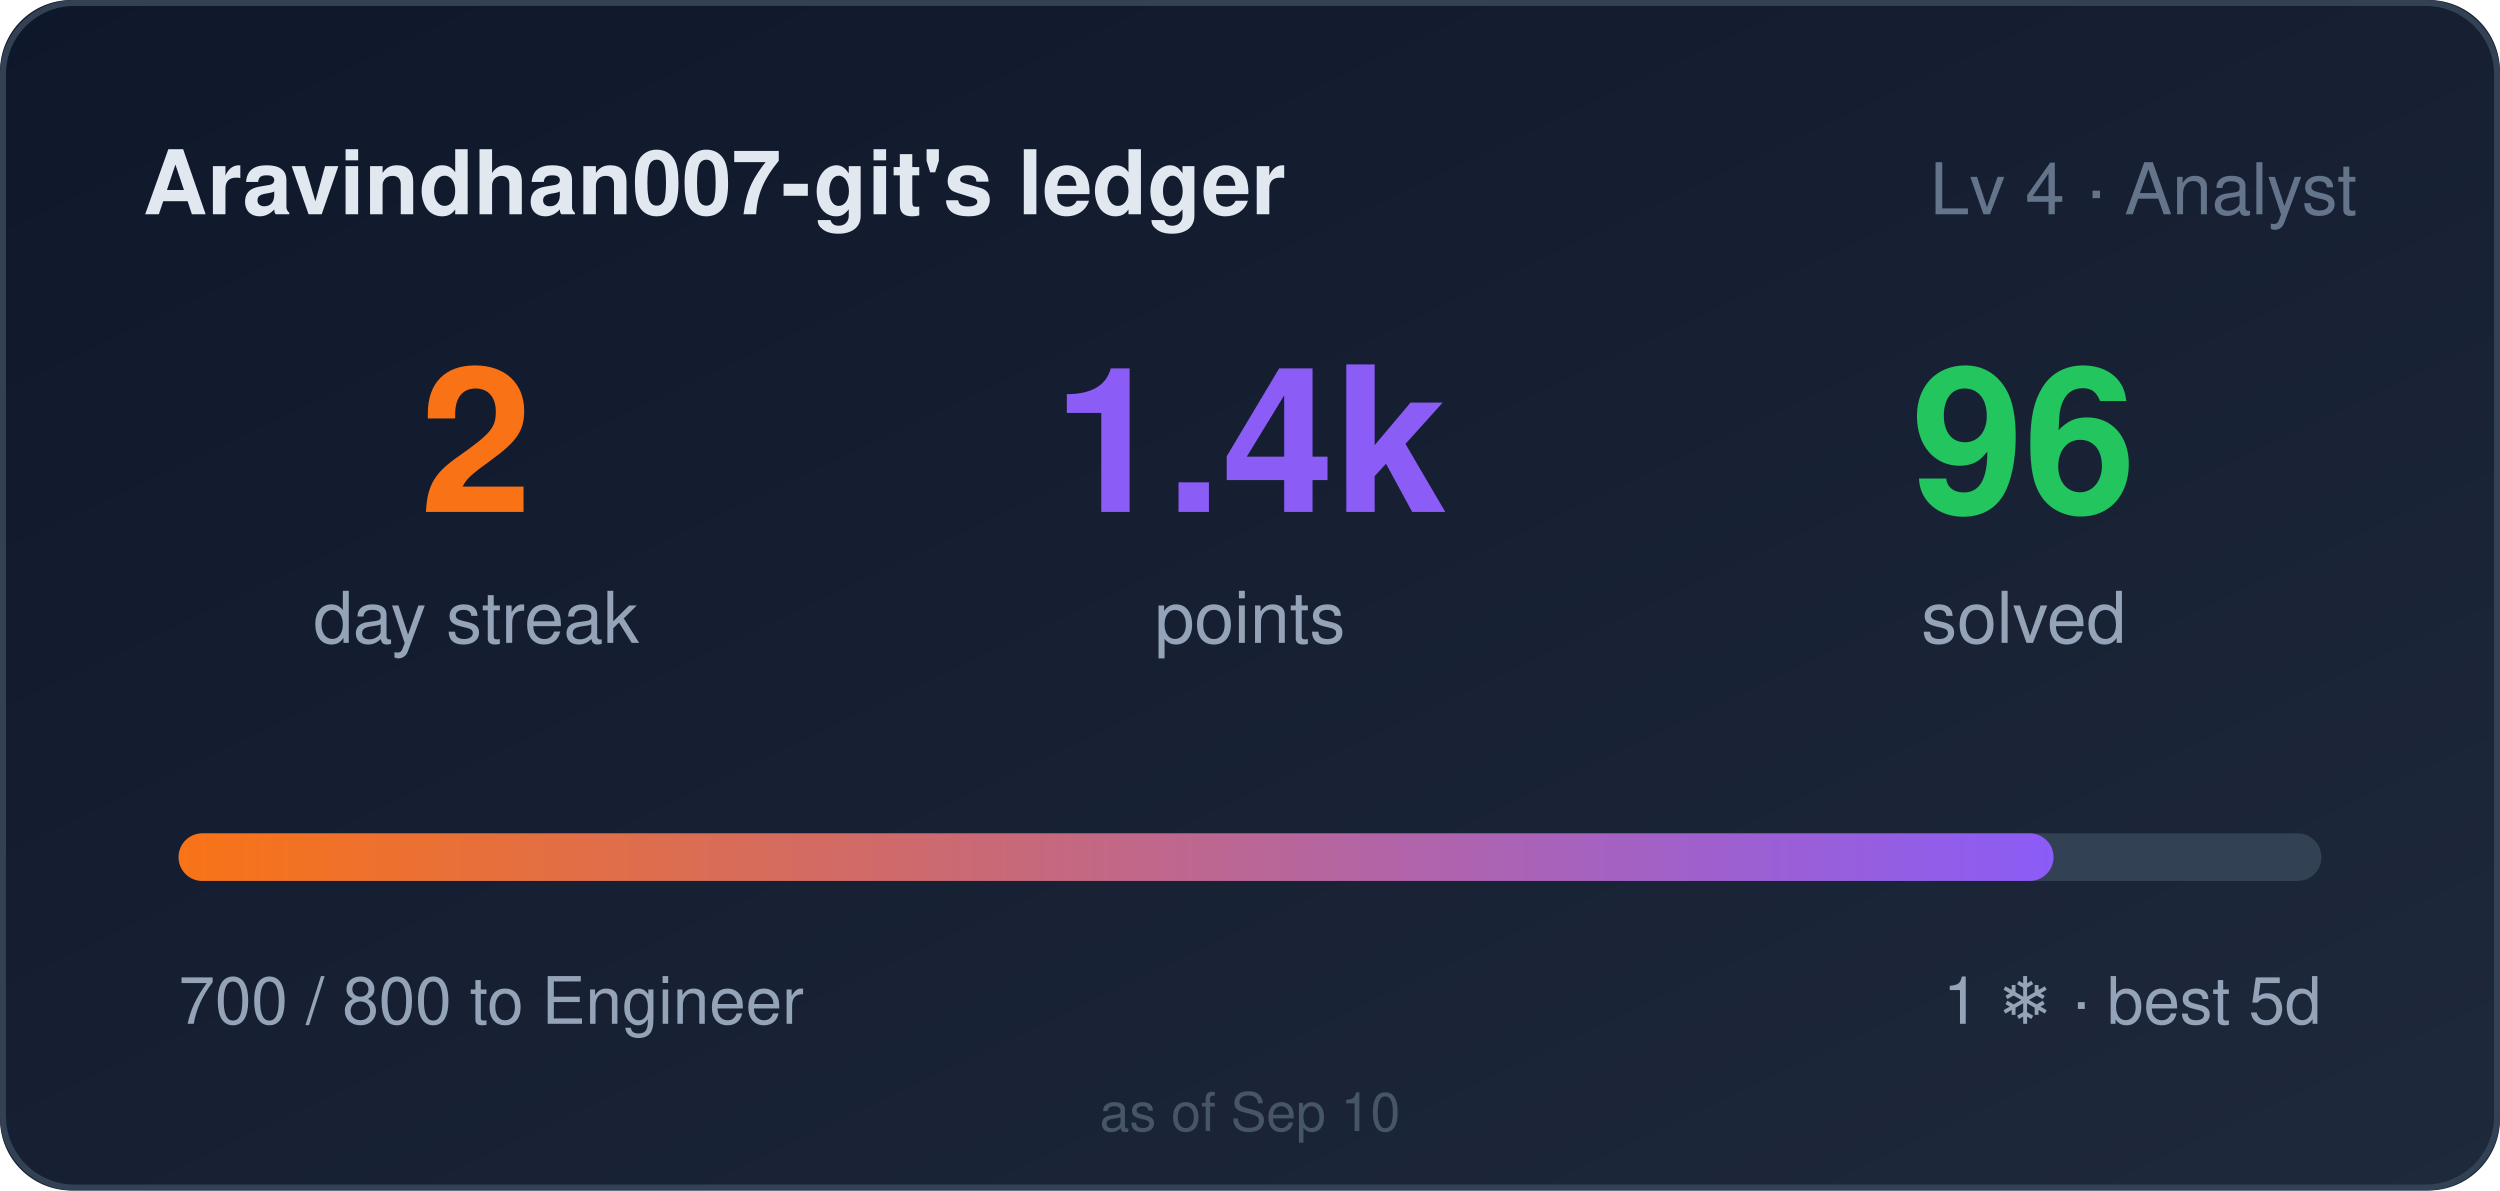
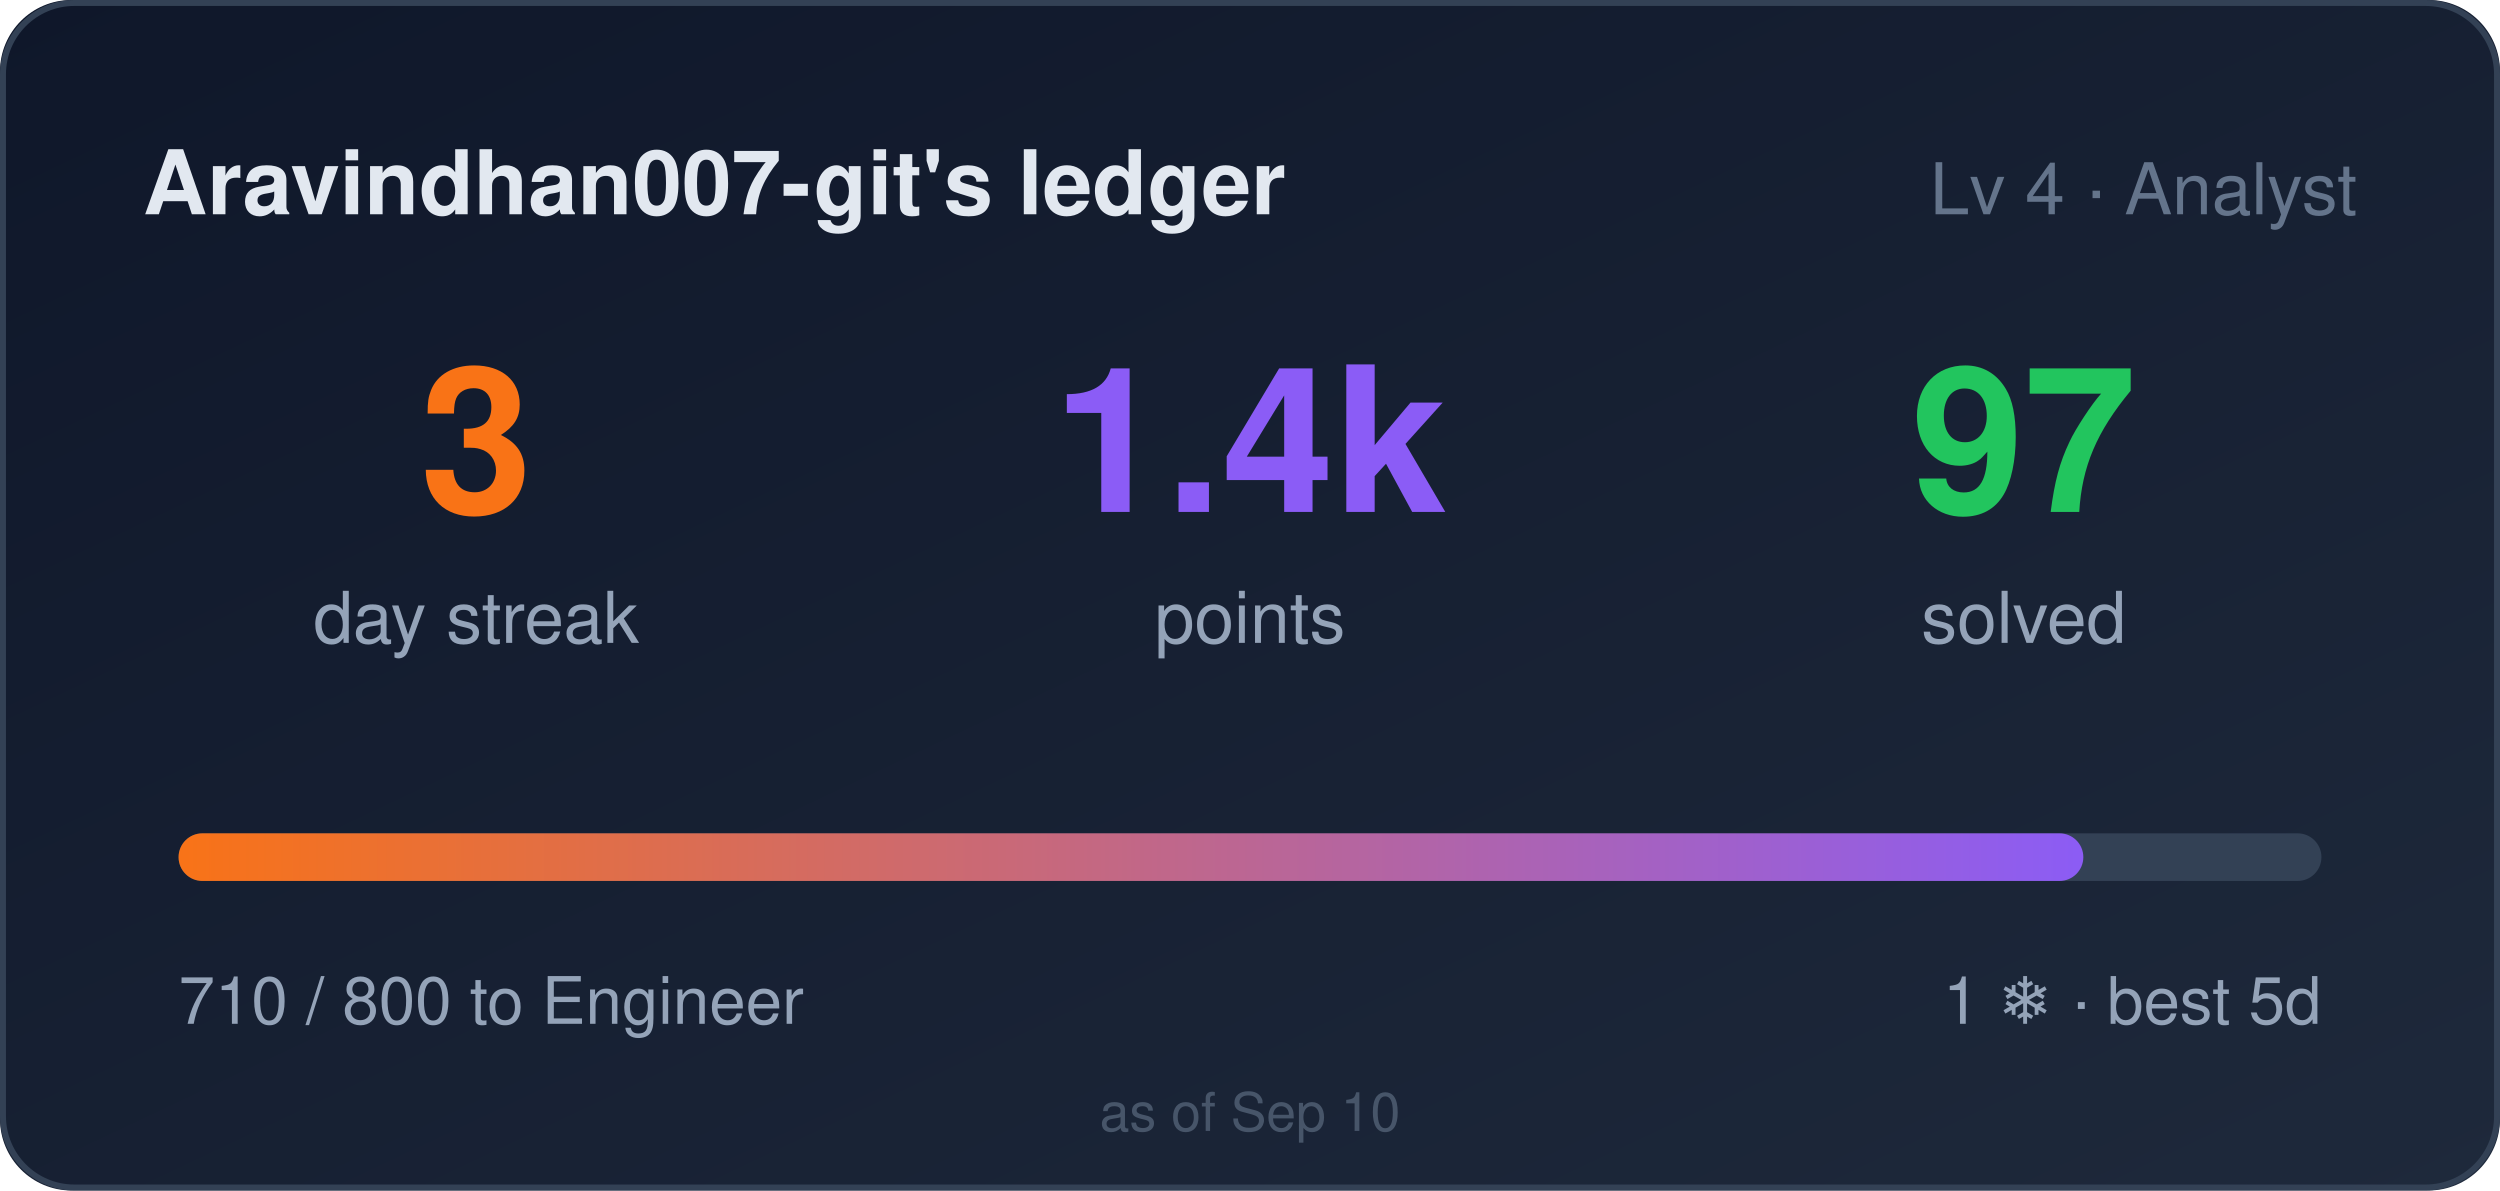
- <svg xmlns="http://www.w3.org/2000/svg" width="420" height="200" role="img" aria-label="Aravindhan007-git's ledger: 2 day streak, 1400 points">
+ <svg xmlns="http://www.w3.org/2000/svg" width="420" height="200" role="img" aria-label="Aravindhan007-git's ledger: 3 day streak, 1410 points">
  <style>
    .bar,.n{transform-box:fill-box}
    .bar{transform-origin:left center}
    @media (prefers-reduced-motion: no-preference){
      .bar{animation:cl-grow .9s cubic-bezier(.22,1,.36,1) both}
      .n{animation:cl-rise .5s ease-out both}
      .n2{animation-delay:.08s}
      .n3{animation-delay:.16s}
    }
    @keyframes cl-grow{from{transform:scaleX(0)}to{transform:scaleX(1)}}
    @keyframes cl-rise{from{opacity:0;transform:translateY(6px)}to{opacity:1;transform:none}}
  </style>
  <defs>
    <linearGradient id="bg" x1="0" y1="0" x2="1" y2="1">
      <stop offset="0" stop-color="#0f172a" />
      <stop offset="1" stop-color="#1e293b" />
    </linearGradient>
    <linearGradient id="bar" x1="0" y1="0" x2="1" y2="0">
      <stop offset="0" stop-color="#f97316" />
      <stop offset="1" stop-color="#8b5cf6" />
    </linearGradient>
  </defs>
  <rect width="420" height="200" rx="12" fill="url(#bg)" />
  <rect x="0.5" y="0.5" width="419" height="199" rx="12" fill="none" stroke="#334155" />
  <text x="24" y="36" fill="#e2e8f0" font-size="15" font-weight="600" font-family="Segoe UI,Helvetica,Arial,sans-serif">Aravindhan007-git's ledger</text>
  <text x="396" y="36" fill="#64748b" font-size="12" text-anchor="end" font-family="Segoe UI,Helvetica,Arial,sans-serif">Lv 4 · Analyst</text>
  <g font-family="Segoe UI,Helvetica,Arial,sans-serif">
-     <text class="n n1" x="80" y="86" fill="#f97316" font-size="34" font-weight="700" text-anchor="middle">2</text>
+     <text class="n n1" x="80" y="86" fill="#f97316" font-size="34" font-weight="700" text-anchor="middle">3</text>
    <text x="80" y="108" fill="#94a3b8" font-size="12" text-anchor="middle">day streak</text>
    <text class="n n2" x="210" y="86" fill="#8b5cf6" font-size="34" font-weight="700" text-anchor="middle">1.4k</text>
    <text x="210" y="108" fill="#94a3b8" font-size="12" text-anchor="middle">points</text>
-     <text class="n n3" x="340" y="86" fill="#22c55e" font-size="34" font-weight="700" text-anchor="middle">96</text>
+     <text class="n n3" x="340" y="86" fill="#22c55e" font-size="34" font-weight="700" text-anchor="middle">97</text>
    <text x="340" y="108" fill="#94a3b8" font-size="12" text-anchor="middle">solved</text>
  </g>
  <rect x="30" y="140" width="360" height="8" rx="4" fill="#334155" />
-   <rect class="bar" x="30" y="140" width="315" height="8" rx="4" fill="url(#bar)" />
-   <text x="30" y="172" fill="#94a3b8" font-size="11" font-family="Segoe UI,Helvetica,Arial,sans-serif">700 / 800 to Engineer</text>
+   <rect class="bar" x="30" y="140" width="320" height="8" rx="4" fill="url(#bar)" />
+   <text x="30" y="172" fill="#94a3b8" font-size="11" font-family="Segoe UI,Helvetica,Arial,sans-serif">710 / 800 to Engineer</text>
  <text x="390" y="172" fill="#94a3b8" font-size="11" text-anchor="end" font-family="Segoe UI,Helvetica,Arial,sans-serif">1 ❄ · best 5d</text>
  <text x="210" y="190" fill="#475569" font-size="9" text-anchor="middle" font-family="Segoe UI,Helvetica,Arial,sans-serif">as of Sep 10</text>
</svg>
